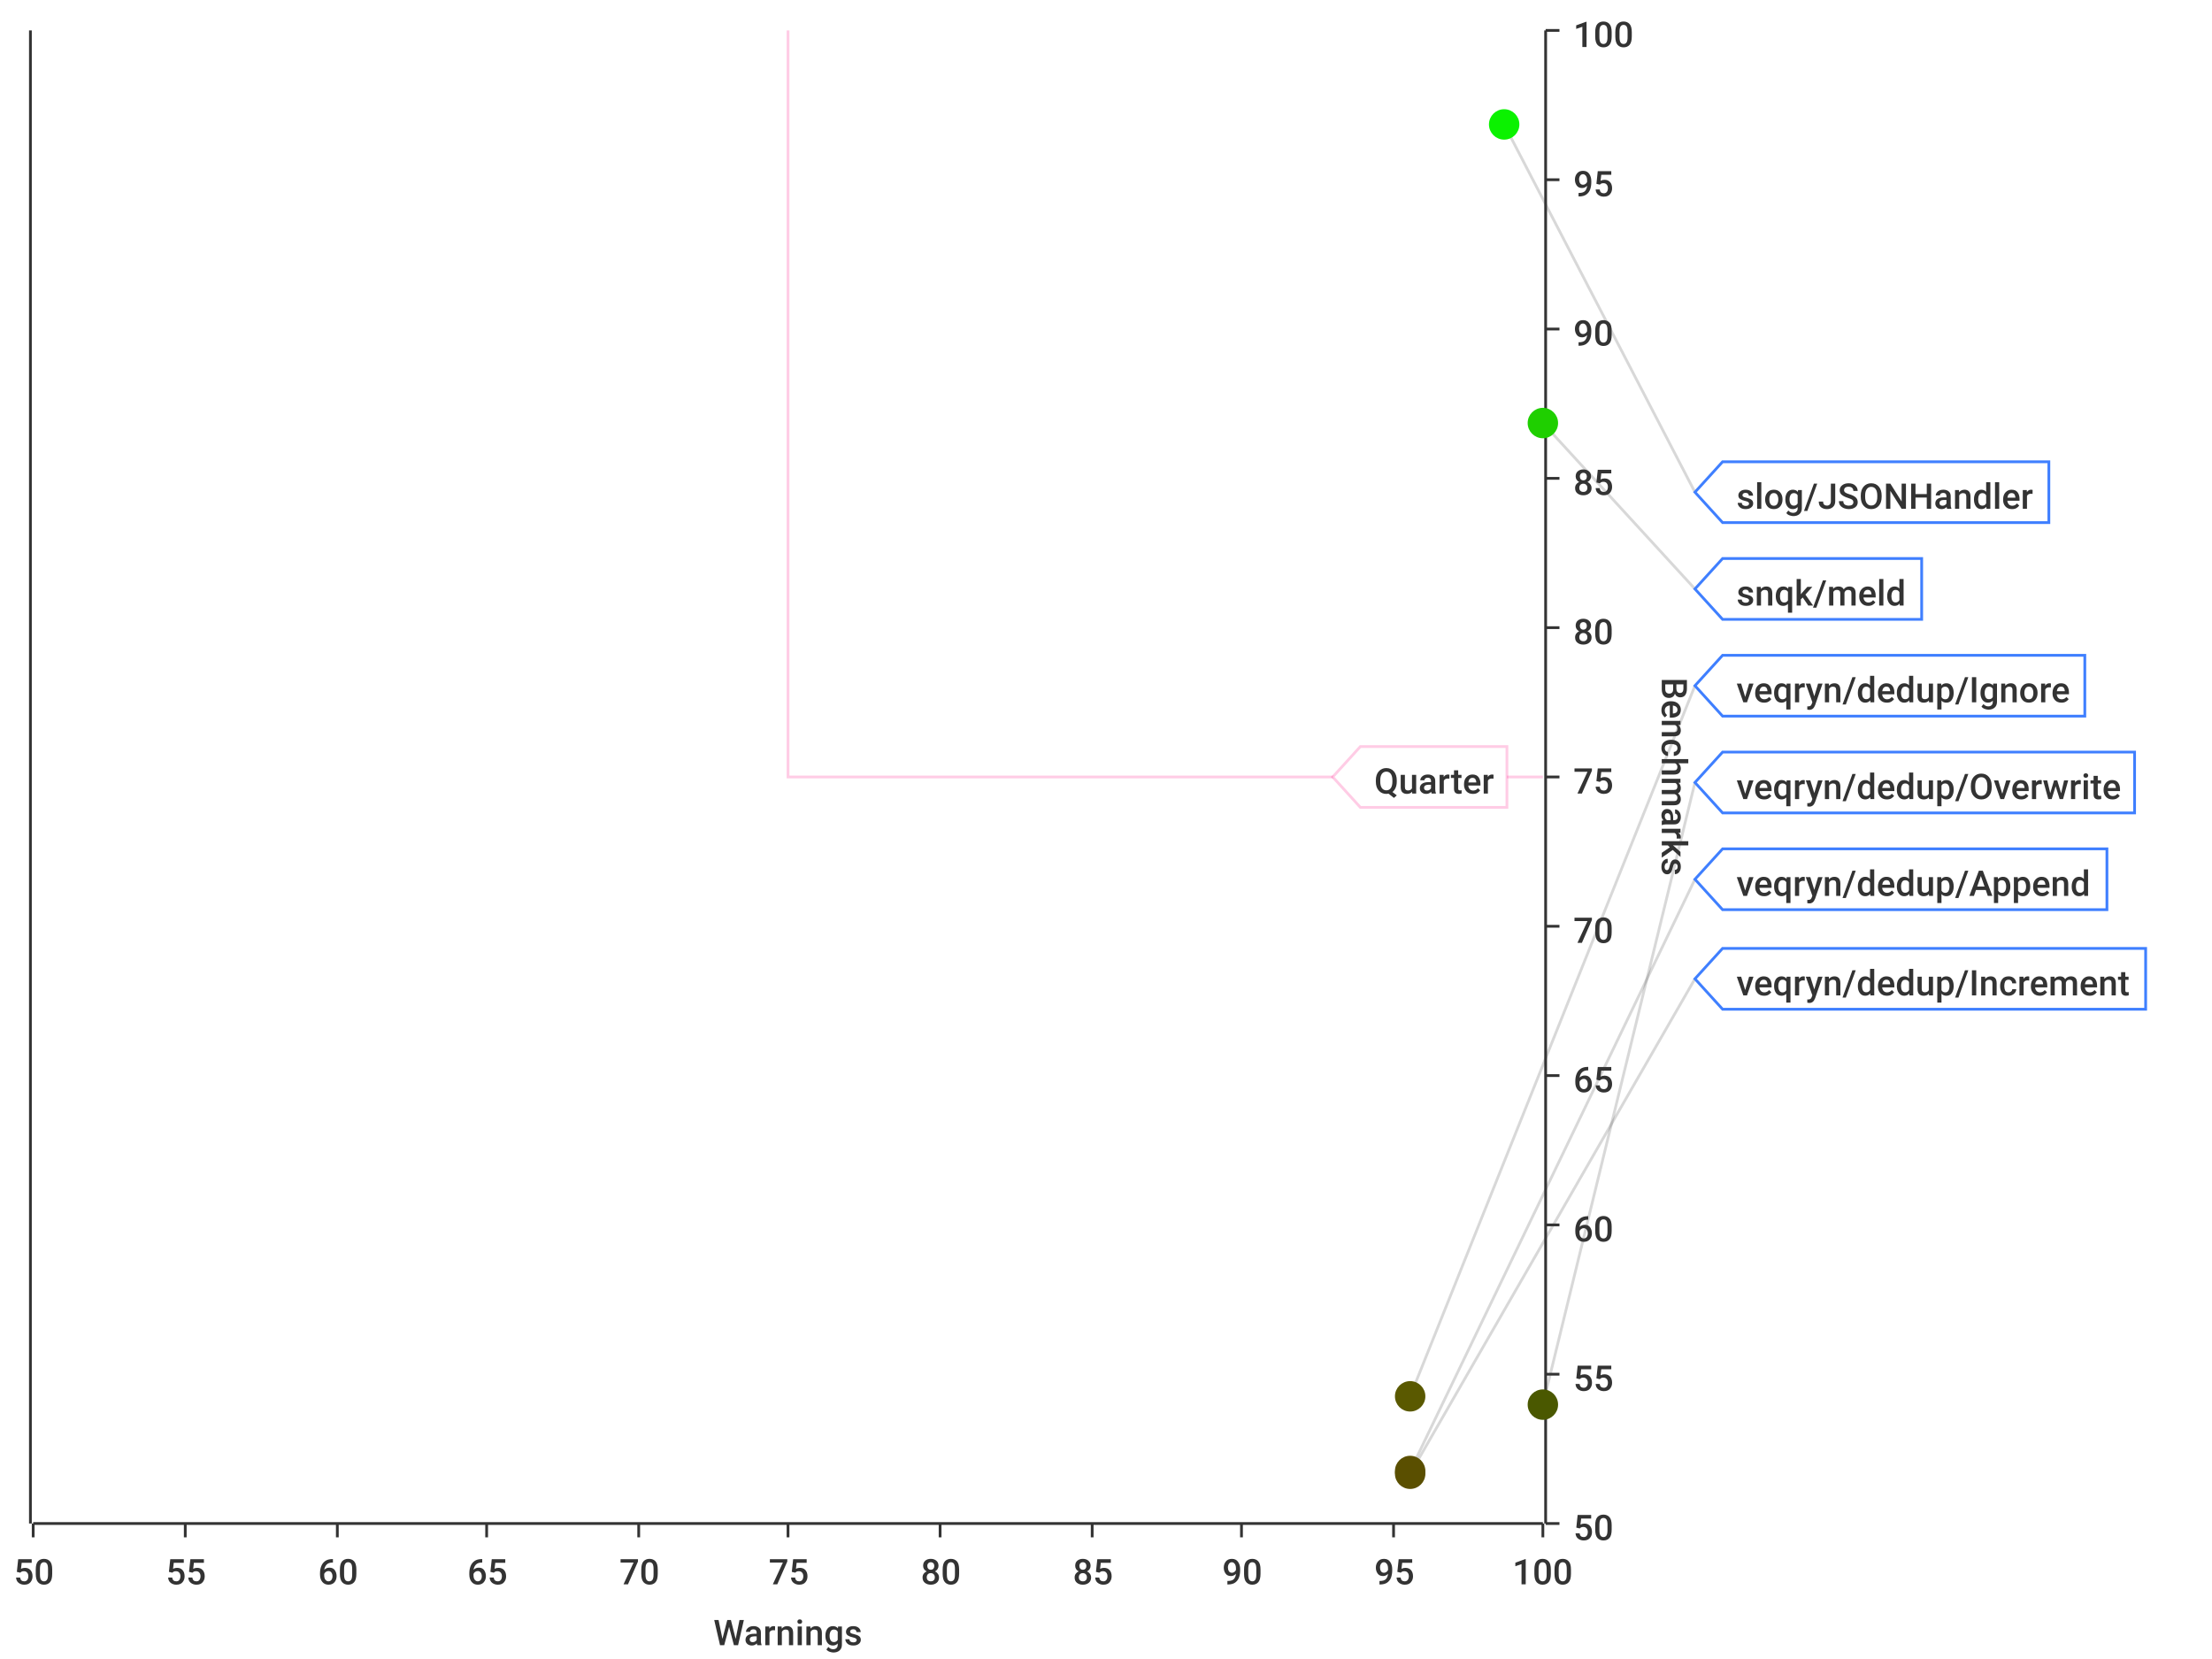
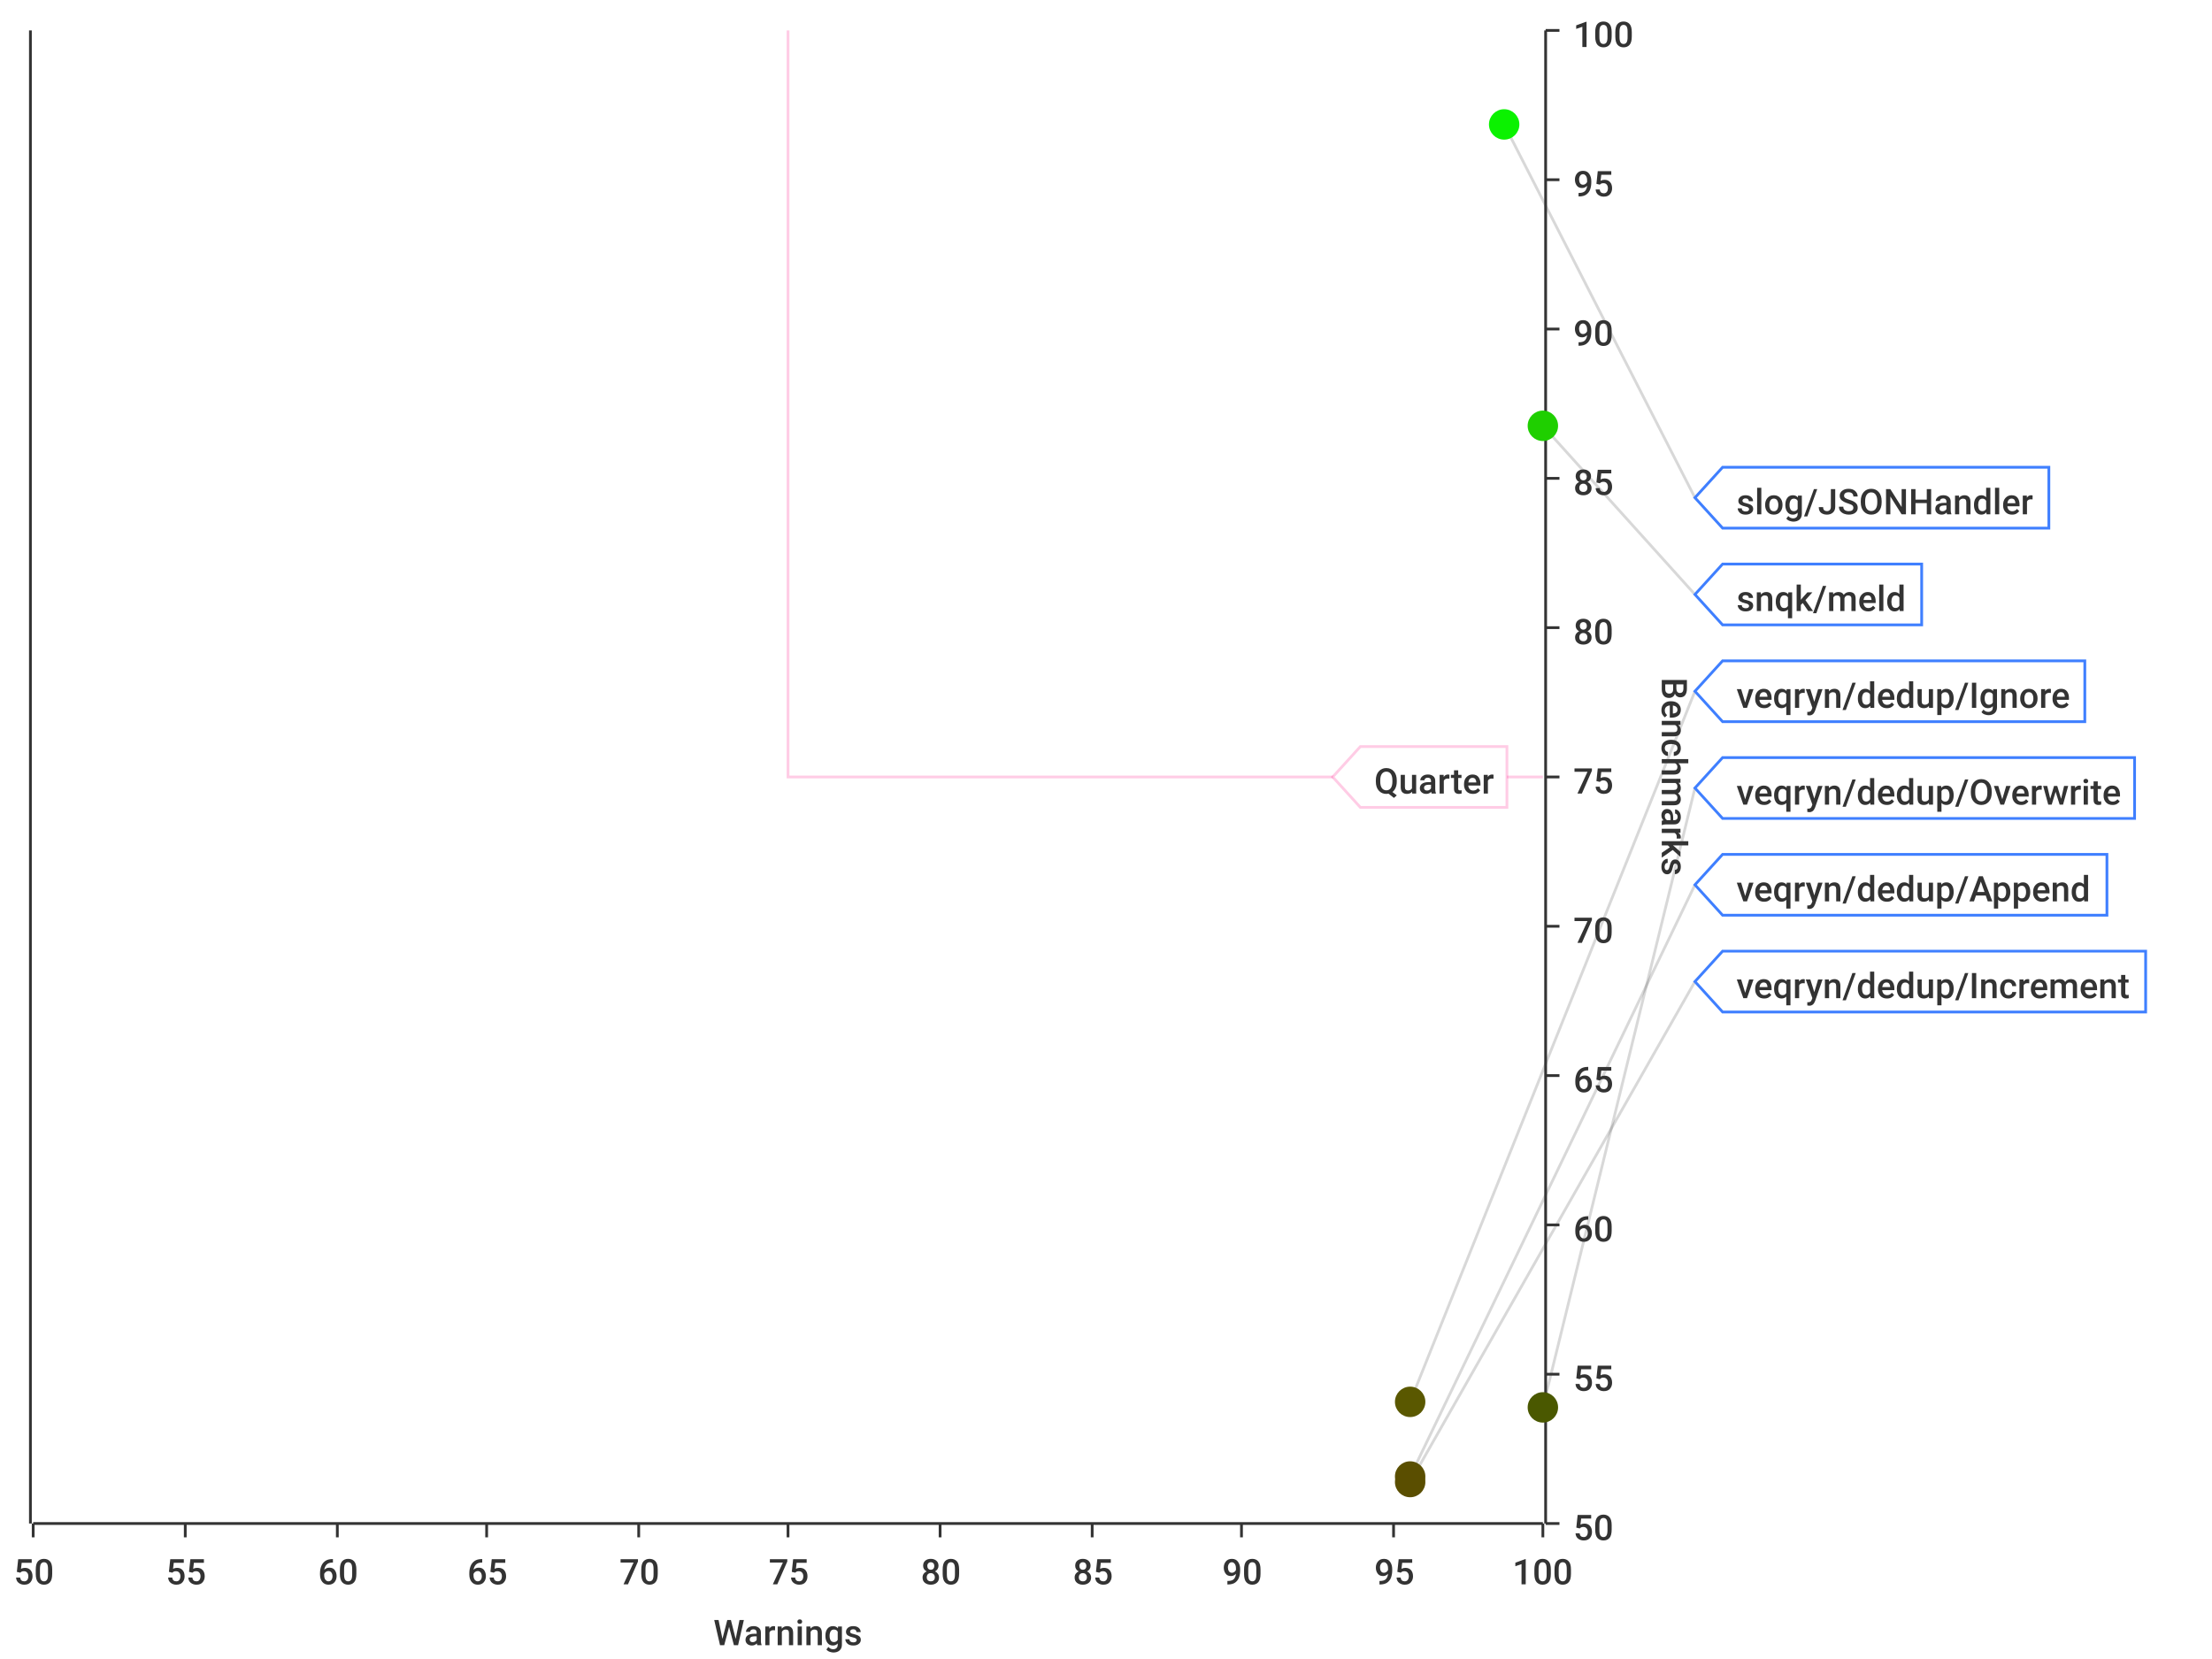
<svg xmlns="http://www.w3.org/2000/svg" width="800" height="600">\n<path d="M 0 0 L 800 0 L 800 600 L 0 600 L 0 0" style="stroke-width:0;stroke:rgba(255,255,255,1.0);fill:rgba(255,255,255,1.0)" />
  <path d="M 12 11 L 558 11 L 558 551 L 12 551 L 12 11" style="stroke-width:0;stroke:rgba(255,255,255,1.0);fill:rgba(255,255,255,1.0)" />
  <path d="M 12 551 L 558 551" style="stroke-width:1;stroke:rgba(51,51,51,1.0);fill:none" />
  <path d="M 12 551 L 12 556" style="stroke-width:1;stroke:rgba(51,51,51,1.0);fill:none" />
  <text x="5" y="573" style="stroke-width:0;stroke:none;fill:rgba(51,51,51,1.0);font-size:12.8px;font-family:'Roboto Medium',sans-serif">50</text>
  <path d="M 67 551 L 67 556" style="stroke-width:1;stroke:rgba(51,51,51,1.0);fill:none" />
  <text x="60" y="573" style="stroke-width:0;stroke:none;fill:rgba(51,51,51,1.0);font-size:12.8px;font-family:'Roboto Medium',sans-serif">55</text>
  <path d="M 122 551 L 122 556" style="stroke-width:1;stroke:rgba(51,51,51,1.0);fill:none" />
  <text x="115" y="573" style="stroke-width:0;stroke:none;fill:rgba(51,51,51,1.0);font-size:12.8px;font-family:'Roboto Medium',sans-serif">60</text>
  <path d="M 176 551 L 176 556" style="stroke-width:1;stroke:rgba(51,51,51,1.0);fill:none" />
  <text x="169" y="573" style="stroke-width:0;stroke:none;fill:rgba(51,51,51,1.0);font-size:12.8px;font-family:'Roboto Medium',sans-serif">65</text>
  <path d="M 231 551 L 231 556" style="stroke-width:1;stroke:rgba(51,51,51,1.0);fill:none" />
  <text x="224" y="573" style="stroke-width:0;stroke:none;fill:rgba(51,51,51,1.0);font-size:12.8px;font-family:'Roboto Medium',sans-serif">70</text>
  <path d="M 285 551 L 285 556" style="stroke-width:1;stroke:rgba(51,51,51,1.0);fill:none" />
  <text x="278" y="573" style="stroke-width:0;stroke:none;fill:rgba(51,51,51,1.0);font-size:12.8px;font-family:'Roboto Medium',sans-serif">75</text>
  <path d="M 340 551 L 340 556" style="stroke-width:1;stroke:rgba(51,51,51,1.0);fill:none" />
  <text x="333" y="573" style="stroke-width:0;stroke:none;fill:rgba(51,51,51,1.0);font-size:12.8px;font-family:'Roboto Medium',sans-serif">80</text>
  <path d="M 395 551 L 395 556" style="stroke-width:1;stroke:rgba(51,51,51,1.0);fill:none" />
  <text x="388" y="573" style="stroke-width:0;stroke:none;fill:rgba(51,51,51,1.0);font-size:12.8px;font-family:'Roboto Medium',sans-serif">85</text>
  <path d="M 449 551 L 449 556" style="stroke-width:1;stroke:rgba(51,51,51,1.0);fill:none" />
  <text x="442" y="573" style="stroke-width:0;stroke:none;fill:rgba(51,51,51,1.0);font-size:12.8px;font-family:'Roboto Medium',sans-serif">90</text>
  <path d="M 504 551 L 504 556" style="stroke-width:1;stroke:rgba(51,51,51,1.0);fill:none" />
  <text x="497" y="573" style="stroke-width:0;stroke:none;fill:rgba(51,51,51,1.0);font-size:12.8px;font-family:'Roboto Medium',sans-serif">95</text>
  <path d="M 558 551 L 558 556" style="stroke-width:1;stroke:rgba(51,51,51,1.0);fill:none" />
  <text x="547" y="573" style="stroke-width:0;stroke:none;fill:rgba(51,51,51,1.0);font-size:12.8px;font-family:'Roboto Medium',sans-serif">100</text>
  <text x="258" y="595" style="stroke-width:0;stroke:none;fill:rgba(51,51,51,1.0);font-size:12.8px;font-family:'Roboto Medium',sans-serif">Warnings</text>
  <path d="M 67 551 L 67 11" style="stroke-width:0;stroke:none;fill:none" />
  <path d="M 122 551 L 122 11" style="stroke-width:0;stroke:none;fill:none" />
  <path d="M 176 551 L 176 11" style="stroke-width:0;stroke:none;fill:none" />
  <path d="M 231 551 L 231 11" style="stroke-width:0;stroke:none;fill:none" />
  <path d="M 285 551 L 285 11" style="stroke-width:0;stroke:none;fill:none" />
  <path d="M 340 551 L 340 11" style="stroke-width:0;stroke:none;fill:none" />
  <path d="M 395 551 L 395 11" style="stroke-width:0;stroke:none;fill:none" />
  <path d="M 449 551 L 449 11" style="stroke-width:0;stroke:none;fill:none" />
  <path d="M 504 551 L 504 11" style="stroke-width:0;stroke:none;fill:none" />
  <path d="M 559 551 L 559 11" style="stroke-width:1;stroke:rgba(51,51,51,1.0);fill:none" />
  <path d="M 559 551 L 564 551" style="stroke-width:1;stroke:rgba(51,51,51,1.0);fill:none" />
  <text x="569" y="557" style="stroke-width:0;stroke:none;fill:rgba(51,51,51,1.0);font-size:12.8px;font-family:'Roboto Medium',sans-serif">50</text>
  <path d="M 559 497 L 564 497" style="stroke-width:1;stroke:rgba(51,51,51,1.0);fill:none" />
  <text x="569" y="503" style="stroke-width:0;stroke:none;fill:rgba(51,51,51,1.0);font-size:12.8px;font-family:'Roboto Medium',sans-serif">55</text>
  <path d="M 559 443 L 564 443" style="stroke-width:1;stroke:rgba(51,51,51,1.0);fill:none" />
  <text x="569" y="449" style="stroke-width:0;stroke:none;fill:rgba(51,51,51,1.0);font-size:12.8px;font-family:'Roboto Medium',sans-serif">60</text>
  <path d="M 559 389 L 564 389" style="stroke-width:1;stroke:rgba(51,51,51,1.0);fill:none" />
  <text x="569" y="395" style="stroke-width:0;stroke:none;fill:rgba(51,51,51,1.0);font-size:12.8px;font-family:'Roboto Medium',sans-serif">65</text>
  <path d="M 559 335 L 564 335" style="stroke-width:1;stroke:rgba(51,51,51,1.0);fill:none" />
  <text x="569" y="341" style="stroke-width:0;stroke:none;fill:rgba(51,51,51,1.0);font-size:12.8px;font-family:'Roboto Medium',sans-serif">70</text>
  <path d="M 559 281 L 564 281" style="stroke-width:1;stroke:rgba(51,51,51,1.0);fill:none" />
  <text x="569" y="287" style="stroke-width:0;stroke:none;fill:rgba(51,51,51,1.0);font-size:12.8px;font-family:'Roboto Medium',sans-serif">75</text>
  <path d="M 559 227 L 564 227" style="stroke-width:1;stroke:rgba(51,51,51,1.0);fill:none" />
  <text x="569" y="233" style="stroke-width:0;stroke:none;fill:rgba(51,51,51,1.0);font-size:12.8px;font-family:'Roboto Medium',sans-serif">80</text>
  <path d="M 559 173 L 564 173" style="stroke-width:1;stroke:rgba(51,51,51,1.0);fill:none" />
  <text x="569" y="179" style="stroke-width:0;stroke:none;fill:rgba(51,51,51,1.0);font-size:12.8px;font-family:'Roboto Medium',sans-serif">85</text>
  <path d="M 559 119 L 564 119" style="stroke-width:1;stroke:rgba(51,51,51,1.0);fill:none" />
  <text x="569" y="125" style="stroke-width:0;stroke:none;fill:rgba(51,51,51,1.0);font-size:12.8px;font-family:'Roboto Medium',sans-serif">90</text>
  <path d="M 559 65 L 564 65" style="stroke-width:1;stroke:rgba(51,51,51,1.0);fill:none" />
  <text x="569" y="71" style="stroke-width:0;stroke:none;fill:rgba(51,51,51,1.0);font-size:12.8px;font-family:'Roboto Medium',sans-serif">95</text>
  <path d="M 559 11 L 564 11" style="stroke-width:1;stroke:rgba(51,51,51,1.0);fill:none" />
  <text x="569" y="17" style="stroke-width:0;stroke:none;fill:rgba(51,51,51,1.0);font-size:12.8px;font-family:'Roboto Medium',sans-serif">100</text>
  <text x="601" y="245" style="stroke-width:0;stroke:none;fill:rgba(51,51,51,1.0);font-size:12.8px;font-family:'Roboto Medium',sans-serif" transform="rotate(90.00,601,245)">Benchmarks</text>
  <path d="M 12 1091 L 558 1091" style="stroke-width:0;stroke:none;fill:none" />
  <path d="M 12 497 L 558 497" style="stroke-width:0;stroke:none;fill:none" />
  <path d="M 12 443 L 558 443" style="stroke-width:0;stroke:none;fill:none" />
  <path d="M 12 389 L 558 389" style="stroke-width:0;stroke:none;fill:none" />
  <path d="M 12 335 L 558 335" style="stroke-width:0;stroke:none;fill:none" />
  <path d="M 12 281 L 558 281" style="stroke-width:0;stroke:none;fill:none" />
  <path d="M 12 227 L 558 227" style="stroke-width:0;stroke:none;fill:none" />
  <path d="M 12 173 L 558 173" style="stroke-width:0;stroke:none;fill:none" />
  <path d="M 12 119 L 558 119" style="stroke-width:0;stroke:none;fill:none" />
  <path d="M 12 65 L 558 65" style="stroke-width:0;stroke:none;fill:none" />
  <path d="M 11 551 L 11 11" style="stroke-width:1;stroke:rgba(51,51,51,1.0);fill:none" />
  <path d="M 11 -9223372036854775257 L 6 -9223372036854775257" style="stroke-width:1;stroke:rgba(51,51,51,1.0);fill:none" />
  <text x="-25" y="-9223372036854775251" style="stroke-width:0;stroke:none;fill:rgba(51,51,51,1.0);font-size:12.8px;font-family:'Roboto Medium',sans-serif">0.00</text>
  <path d="M 11 -9223372036854775257 L 6 -9223372036854775257" style="stroke-width:1;stroke:rgba(51,51,51,1.0);fill:none" />
  <text x="-25" y="-9223372036854775251" style="stroke-width:0;stroke:none;fill:rgba(51,51,51,1.0);font-size:12.8px;font-family:'Roboto Medium',sans-serif">0.00</text>
  <path d="M 11 -9223372036854775257 L 6 -9223372036854775257" style="stroke-width:1;stroke:rgba(51,51,51,1.0);fill:none" />
  <text x="-25" y="-9223372036854775251" style="stroke-width:0;stroke:none;fill:rgba(51,51,51,1.0);font-size:12.8px;font-family:'Roboto Medium',sans-serif">0.00</text>
  <path d="M 11 -9223372036854775257 L 6 -9223372036854775257" style="stroke-width:1;stroke:rgba(51,51,51,1.0);fill:none" />
  <text x="-25" y="-9223372036854775251" style="stroke-width:0;stroke:none;fill:rgba(51,51,51,1.0);font-size:12.8px;font-family:'Roboto Medium',sans-serif">0.00</text>
  <path d="M 11 -9223372036854775257 L 6 -9223372036854775257" style="stroke-width:1;stroke:rgba(51,51,51,1.0);fill:none" />
  <text x="-25" y="-9223372036854775251" style="stroke-width:0;stroke:none;fill:rgba(51,51,51,1.0);font-size:12.8px;font-family:'Roboto Medium',sans-serif">0.00</text>
  <path d="M 11 -9223372036854775257 L 6 -9223372036854775257" style="stroke-width:1;stroke:rgba(51,51,51,1.0);fill:none" />
  <text x="-25" y="-9223372036854775251" style="stroke-width:0;stroke:none;fill:rgba(51,51,51,1.0);font-size:12.8px;font-family:'Roboto Medium',sans-serif">0.00</text>
  <path d="M 11 -9223372036854775257 L 6 -9223372036854775257" style="stroke-width:1;stroke:rgba(51,51,51,1.0);fill:none" />
  <text x="-25" y="-9223372036854775251" style="stroke-width:0;stroke:none;fill:rgba(51,51,51,1.0);font-size:12.8px;font-family:'Roboto Medium',sans-serif">0.00</text>
  <path d="M 11 -9223372036854775257 L 6 -9223372036854775257" style="stroke-width:1;stroke:rgba(51,51,51,1.0);fill:none" />
  <text x="-25" y="-9223372036854775251" style="stroke-width:0;stroke:none;fill:rgba(51,51,51,1.0);font-size:12.8px;font-family:'Roboto Medium',sans-serif">0.00</text>
  <path d="M 11 -9223372036854775257 L 6 -9223372036854775257" style="stroke-width:1;stroke:rgba(51,51,51,1.0);fill:none" />
  <text x="-25" y="-9223372036854775251" style="stroke-width:0;stroke:none;fill:rgba(51,51,51,1.0);font-size:12.8px;font-family:'Roboto Medium',sans-serif">0.00</text>
  <path d="M 11 -9223372036854775257 L 6 -9223372036854775257" style="stroke-width:1;stroke:rgba(51,51,51,1.0);fill:none" />
  <text x="-25" y="-9223372036854775251" style="stroke-width:0;stroke:none;fill:rgba(51,51,51,1.0);font-size:12.8px;font-family:'Roboto Medium',sans-serif">0.00</text>
  <path d="M 11 -9223372036854775257 L 6 -9223372036854775257" style="stroke-width:1;stroke:rgba(51,51,51,1.0);fill:none" />
  <text x="-25" y="-9223372036854775251" style="stroke-width:0;stroke:none;fill:rgba(51,51,51,1.0);font-size:12.8px;font-family:'Roboto Medium',sans-serif">0.00</text>
  <path d="M 11 -9223372036854775257 L 6 -9223372036854775257" style="stroke-width:1;stroke:rgba(51,51,51,1.0);fill:none" />
  <text x="-25" y="-9223372036854775251" style="stroke-width:0;stroke:none;fill:rgba(51,51,51,1.0);font-size:12.8px;font-family:'Roboto Medium',sans-serif">0.00</text>
  <path d="M 11 -9223372036854775257 L 6 -9223372036854775257" style="stroke-width:1;stroke:rgba(51,51,51,1.0);fill:none" />
  <text x="-25" y="-9223372036854775251" style="stroke-width:0;stroke:none;fill:rgba(51,51,51,1.0);font-size:12.8px;font-family:'Roboto Medium',sans-serif">0.00</text>
  <path d="M 11 -9223372036854775257 L 6 -9223372036854775257" style="stroke-width:1;stroke:rgba(51,51,51,1.0);fill:none" />
  <text x="-25" y="-9223372036854775251" style="stroke-width:0;stroke:none;fill:rgba(51,51,51,1.0);font-size:12.8px;font-family:'Roboto Medium',sans-serif">0.00</text>
  <path d="M 11 -9223372036854775257 L 6 -9223372036854775257" style="stroke-width:1;stroke:rgba(51,51,51,1.0);fill:none" />
  <text x="-25" y="-9223372036854775251" style="stroke-width:0;stroke:none;fill:rgba(51,51,51,1.0);font-size:12.8px;font-family:'Roboto Medium',sans-serif">0.00</text>
  <path d="M 12 -9223372036854775257 L 558 -9223372036854775257" style="stroke-width:0;stroke:none;fill:none" />
  <path d="M 12 -9223372036854775257 L 558 -9223372036854775257" style="stroke-width:0;stroke:none;fill:none" />
  <path d="M 12 -9223372036854775257 L 558 -9223372036854775257" style="stroke-width:0;stroke:none;fill:none" />
  <path d="M 12 -9223372036854775257 L 558 -9223372036854775257" style="stroke-width:0;stroke:none;fill:none" />
  <path d="M 12 -9223372036854775257 L 558 -9223372036854775257" style="stroke-width:0;stroke:none;fill:none" />
  <path d="M 12 -9223372036854775257 L 558 -9223372036854775257" style="stroke-width:0;stroke:none;fill:none" />
  <path d="M 12 -9223372036854775257 L 558 -9223372036854775257" style="stroke-width:0;stroke:none;fill:none" />
  <path d="M 12 -9223372036854775257 L 558 -9223372036854775257" style="stroke-width:0;stroke:none;fill:none" />
  <path d="M 12 -9223372036854775257 L 558 -9223372036854775257" style="stroke-width:0;stroke:none;fill:none" />
  <path d="M 12 -9223372036854775257 L 558 -9223372036854775257" style="stroke-width:0;stroke:none;fill:none" />
  <path d="M 12 -9223372036854775257 L 558 -9223372036854775257" style="stroke-width:0;stroke:none;fill:none" />
  <path d="M 12 -9223372036854775257 L 558 -9223372036854775257" style="stroke-width:0;stroke:none;fill:none" />
  <path d="M 12 -9223372036854775257 L 558 -9223372036854775257" style="stroke-width:0;stroke:none;fill:none" />
  <path d="M 12 -9223372036854775257 L 558 -9223372036854775257" style="stroke-width:0;stroke:none;fill:none" />
-   <path d="M 544 45 L 613 178" style="stroke-width:1;stroke:rgba(63,63,63,0.2);fill:none" />
-   <path d="M 558 153 L 613 213" style="stroke-width:1;stroke:rgba(63,63,63,0.2);fill:none" />
-   <path d="M 510 505 L 613 248" style="stroke-width:1;stroke:rgba(63,63,63,0.2);fill:none" />
-   <path d="M 558 508 L 613 283" style="stroke-width:1;stroke:rgba(63,63,63,0.2);fill:none" />
-   <path d="M 510 532 L 613 318" style="stroke-width:1;stroke:rgba(63,63,63,0.2);fill:none" />
-   <path d="M 510 533 L 613 354" style="stroke-width:1;stroke:rgba(63,63,63,0.2);fill:none" />
+   <path d="M 544 45 L 613 180" style="stroke-width:1;stroke:rgba(63,63,63,0.2);fill:none" />
+   <path d="M 558 154 L 613 215" style="stroke-width:1;stroke:rgba(63,63,63,0.2);fill:none" />
+   <path d="M 510 507 L 613 250" style="stroke-width:1;stroke:rgba(63,63,63,0.2);fill:none" />
+   <path d="M 558 509 L 613 285" style="stroke-width:1;stroke:rgba(63,63,63,0.2);fill:none" />
+   <path d="M 510 534 L 613 320" style="stroke-width:1;stroke:rgba(63,63,63,0.2);fill:none" />
+   <path d="M 510 536 L 613 355" style="stroke-width:1;stroke:rgba(63,63,63,0.2);fill:none" />
  <path d="M 285 11 L 285 281 L 558 281" style="stroke-width:1;stroke:rgba(255,0,127,0.2);fill:none" />
  <path d="M 482 281 L 492 270 L 545 270 L 545 292 L 492 292 L 482 281 Z" style="stroke-width:1;stroke:rgba(255,0,127,0.2);fill:rgba(255,255,255,1.0)" />
  <text x="497" y="287" style="stroke-width:0;stroke:none;fill:rgba(51,51,51,1.0);font-size:12.8px;font-family:'Roboto Medium',sans-serif">Quarter</text>
  <circle cx="544" cy="45" r="5" style="stroke-width:1;stroke:rgba(11,242,0,1.0);fill:rgba(11,242,0,1.0)" />
  <path d="" style="stroke-width:1;stroke:rgba(11,242,0,1.0);fill:rgba(11,242,0,1.0)" />
-   <circle cx="558" cy="153" r="5" style="stroke-width:1;stroke:rgba(31,207,0,1.0);fill:rgba(31,207,0,1.0)" />
+   <circle cx="558" cy="154" r="5" style="stroke-width:1;stroke:rgba(31,207,0,1.0);fill:rgba(31,207,0,1.0)" />
  <path d="" style="stroke-width:1;stroke:rgba(31,207,0,1.0);fill:rgba(31,207,0,1.0)" />
-   <circle cx="510" cy="505" r="5" style="stroke-width:1;stroke:rgba(90,89,0,1.0);fill:rgba(90,89,0,1.0)" />
-   <path d="" style="stroke-width:1;stroke:rgba(90,89,0,1.0);fill:rgba(90,89,0,1.0)" />
-   <circle cx="558" cy="508" r="5" style="stroke-width:1;stroke:rgba(74,88,0,1.0);fill:rgba(74,88,0,1.0)" />
+   <circle cx="510" cy="507" r="5" style="stroke-width:1;stroke:rgba(90,88,0,1.0);fill:rgba(90,88,0,1.0)" />
+   <path d="" style="stroke-width:1;stroke:rgba(90,88,0,1.0);fill:rgba(90,88,0,1.0)" />
+   <circle cx="558" cy="509" r="5" style="stroke-width:1;stroke:rgba(74,88,0,1.0);fill:rgba(74,88,0,1.0)" />
  <path d="" style="stroke-width:1;stroke:rgba(74,88,0,1.0);fill:rgba(74,88,0,1.0)" />
-   <circle cx="510" cy="532" r="5" style="stroke-width:1;stroke:rgba(90,79,0,1.0);fill:rgba(90,79,0,1.0)" />
+   <circle cx="510" cy="534" r="5" style="stroke-width:1;stroke:rgba(90,79,0,1.0);fill:rgba(90,79,0,1.0)" />
  <path d="" style="stroke-width:1;stroke:rgba(90,79,0,1.0);fill:rgba(90,79,0,1.0)" />
-   <circle cx="510" cy="533" r="5" style="stroke-width:1;stroke:rgba(90,79,0,1.0);fill:rgba(90,79,0,1.0)" />
-   <path d="" style="stroke-width:1;stroke:rgba(90,79,0,1.0);fill:rgba(90,79,0,1.0)" />
-   <path d="M 613 178 L 623 167 L 741 167 L 741 189 L 623 189 L 613 178 Z" style="stroke-width:1;stroke:rgba(63,127,255,1.0);fill:rgba(255,255,255,1.0)" />
-   <text x="628" y="184" style="stroke-width:0;stroke:none;fill:rgba(51,51,51,1.0);font-size:12.8px;font-family:'Roboto Medium',sans-serif">slog/JSONHandler</text>
-   <path d="M 613 213 L 623 202 L 695 202 L 695 224 L 623 224 L 613 213 Z" style="stroke-width:1;stroke:rgba(63,127,255,1.0);fill:rgba(255,255,255,1.0)" />
-   <text x="628" y="219" style="stroke-width:0;stroke:none;fill:rgba(51,51,51,1.0);font-size:12.8px;font-family:'Roboto Medium',sans-serif">snqk/meld</text>
-   <path d="M 613 248 L 623 237 L 754 237 L 754 259 L 623 259 L 613 248 Z" style="stroke-width:1;stroke:rgba(63,127,255,1.0);fill:rgba(255,255,255,1.0)" />
-   <text x="628" y="254" style="stroke-width:0;stroke:none;fill:rgba(51,51,51,1.0);font-size:12.8px;font-family:'Roboto Medium',sans-serif">veqryn/dedup/Ignore</text>
-   <path d="M 613 283 L 623 272 L 772 272 L 772 294 L 623 294 L 613 283 Z" style="stroke-width:1;stroke:rgba(63,127,255,1.0);fill:rgba(255,255,255,1.0)" />
-   <text x="628" y="289" style="stroke-width:0;stroke:none;fill:rgba(51,51,51,1.0);font-size:12.8px;font-family:'Roboto Medium',sans-serif">veqryn/dedup/Overwrite</text>
-   <path d="M 613 318 L 623 307 L 762 307 L 762 329 L 623 329 L 613 318 Z" style="stroke-width:1;stroke:rgba(63,127,255,1.0);fill:rgba(255,255,255,1.0)" />
-   <text x="628" y="324" style="stroke-width:0;stroke:none;fill:rgba(51,51,51,1.0);font-size:12.8px;font-family:'Roboto Medium',sans-serif">veqryn/dedup/Append</text>
-   <path d="M 613 354 L 623 343 L 776 343 L 776 365 L 623 365 L 613 354 Z" style="stroke-width:1;stroke:rgba(63,127,255,1.0);fill:rgba(255,255,255,1.0)" />
-   <text x="628" y="360" style="stroke-width:0;stroke:none;fill:rgba(51,51,51,1.0);font-size:12.8px;font-family:'Roboto Medium',sans-serif">veqryn/dedup/Increment</text>
+   <circle cx="510" cy="536" r="5" style="stroke-width:1;stroke:rgba(90,78,0,1.0);fill:rgba(90,78,0,1.0)" />
+   <path d="" style="stroke-width:1;stroke:rgba(90,78,0,1.0);fill:rgba(90,78,0,1.0)" />
+   <path d="M 613 180 L 623 169 L 741 169 L 741 191 L 623 191 L 613 180 Z" style="stroke-width:1;stroke:rgba(63,127,255,1.0);fill:rgba(255,255,255,1.0)" />
+   <text x="628" y="186" style="stroke-width:0;stroke:none;fill:rgba(51,51,51,1.0);font-size:12.8px;font-family:'Roboto Medium',sans-serif">slog/JSONHandler</text>
+   <path d="M 613 215 L 623 204 L 695 204 L 695 226 L 623 226 L 613 215 Z" style="stroke-width:1;stroke:rgba(63,127,255,1.0);fill:rgba(255,255,255,1.0)" />
+   <text x="628" y="221" style="stroke-width:0;stroke:none;fill:rgba(51,51,51,1.0);font-size:12.8px;font-family:'Roboto Medium',sans-serif">snqk/meld</text>
+   <path d="M 613 250 L 623 239 L 754 239 L 754 261 L 623 261 L 613 250 Z" style="stroke-width:1;stroke:rgba(63,127,255,1.0);fill:rgba(255,255,255,1.0)" />
+   <text x="628" y="256" style="stroke-width:0;stroke:none;fill:rgba(51,51,51,1.0);font-size:12.8px;font-family:'Roboto Medium',sans-serif">veqryn/dedup/Ignore</text>
+   <path d="M 613 285 L 623 274 L 772 274 L 772 296 L 623 296 L 613 285 Z" style="stroke-width:1;stroke:rgba(63,127,255,1.0);fill:rgba(255,255,255,1.0)" />
+   <text x="628" y="291" style="stroke-width:0;stroke:none;fill:rgba(51,51,51,1.0);font-size:12.8px;font-family:'Roboto Medium',sans-serif">veqryn/dedup/Overwrite</text>
+   <path d="M 613 320 L 623 309 L 762 309 L 762 331 L 623 331 L 613 320 Z" style="stroke-width:1;stroke:rgba(63,127,255,1.0);fill:rgba(255,255,255,1.0)" />
+   <text x="628" y="326" style="stroke-width:0;stroke:none;fill:rgba(51,51,51,1.0);font-size:12.8px;font-family:'Roboto Medium',sans-serif">veqryn/dedup/Append</text>
+   <path d="M 613 355 L 623 344 L 776 344 L 776 366 L 623 366 L 613 355 Z" style="stroke-width:1;stroke:rgba(63,127,255,1.0);fill:rgba(255,255,255,1.0)" />
+   <text x="628" y="361" style="stroke-width:0;stroke:none;fill:rgba(51,51,51,1.0);font-size:12.8px;font-family:'Roboto Medium',sans-serif">veqryn/dedup/Increment</text>
</svg>
